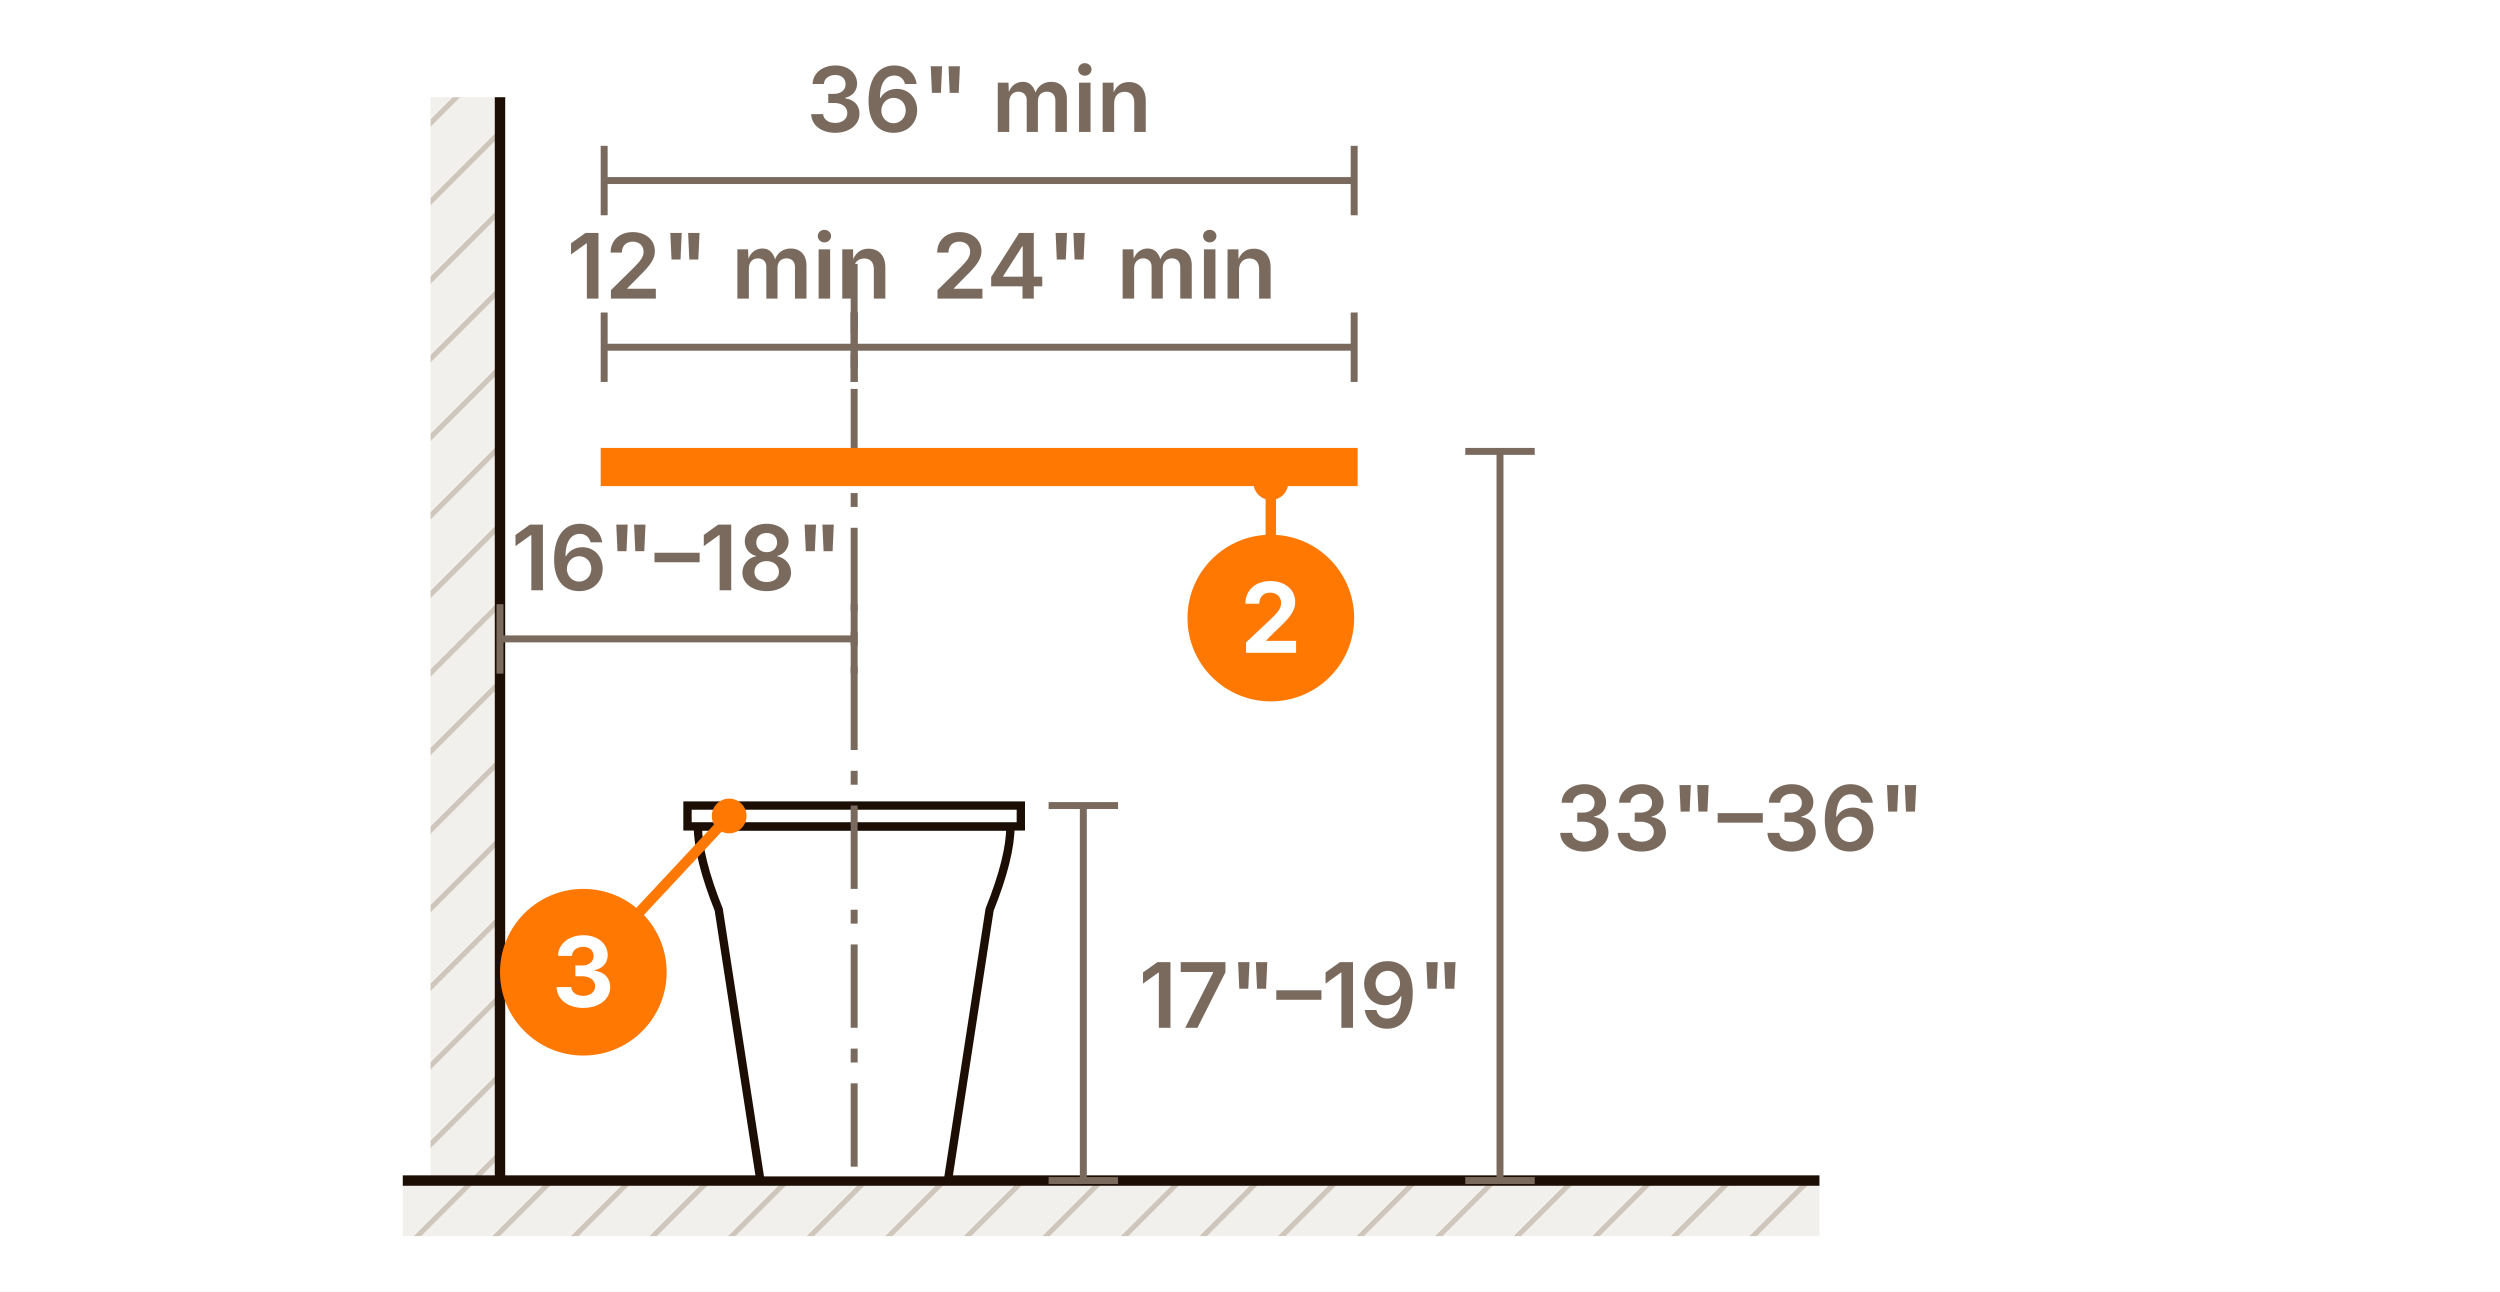
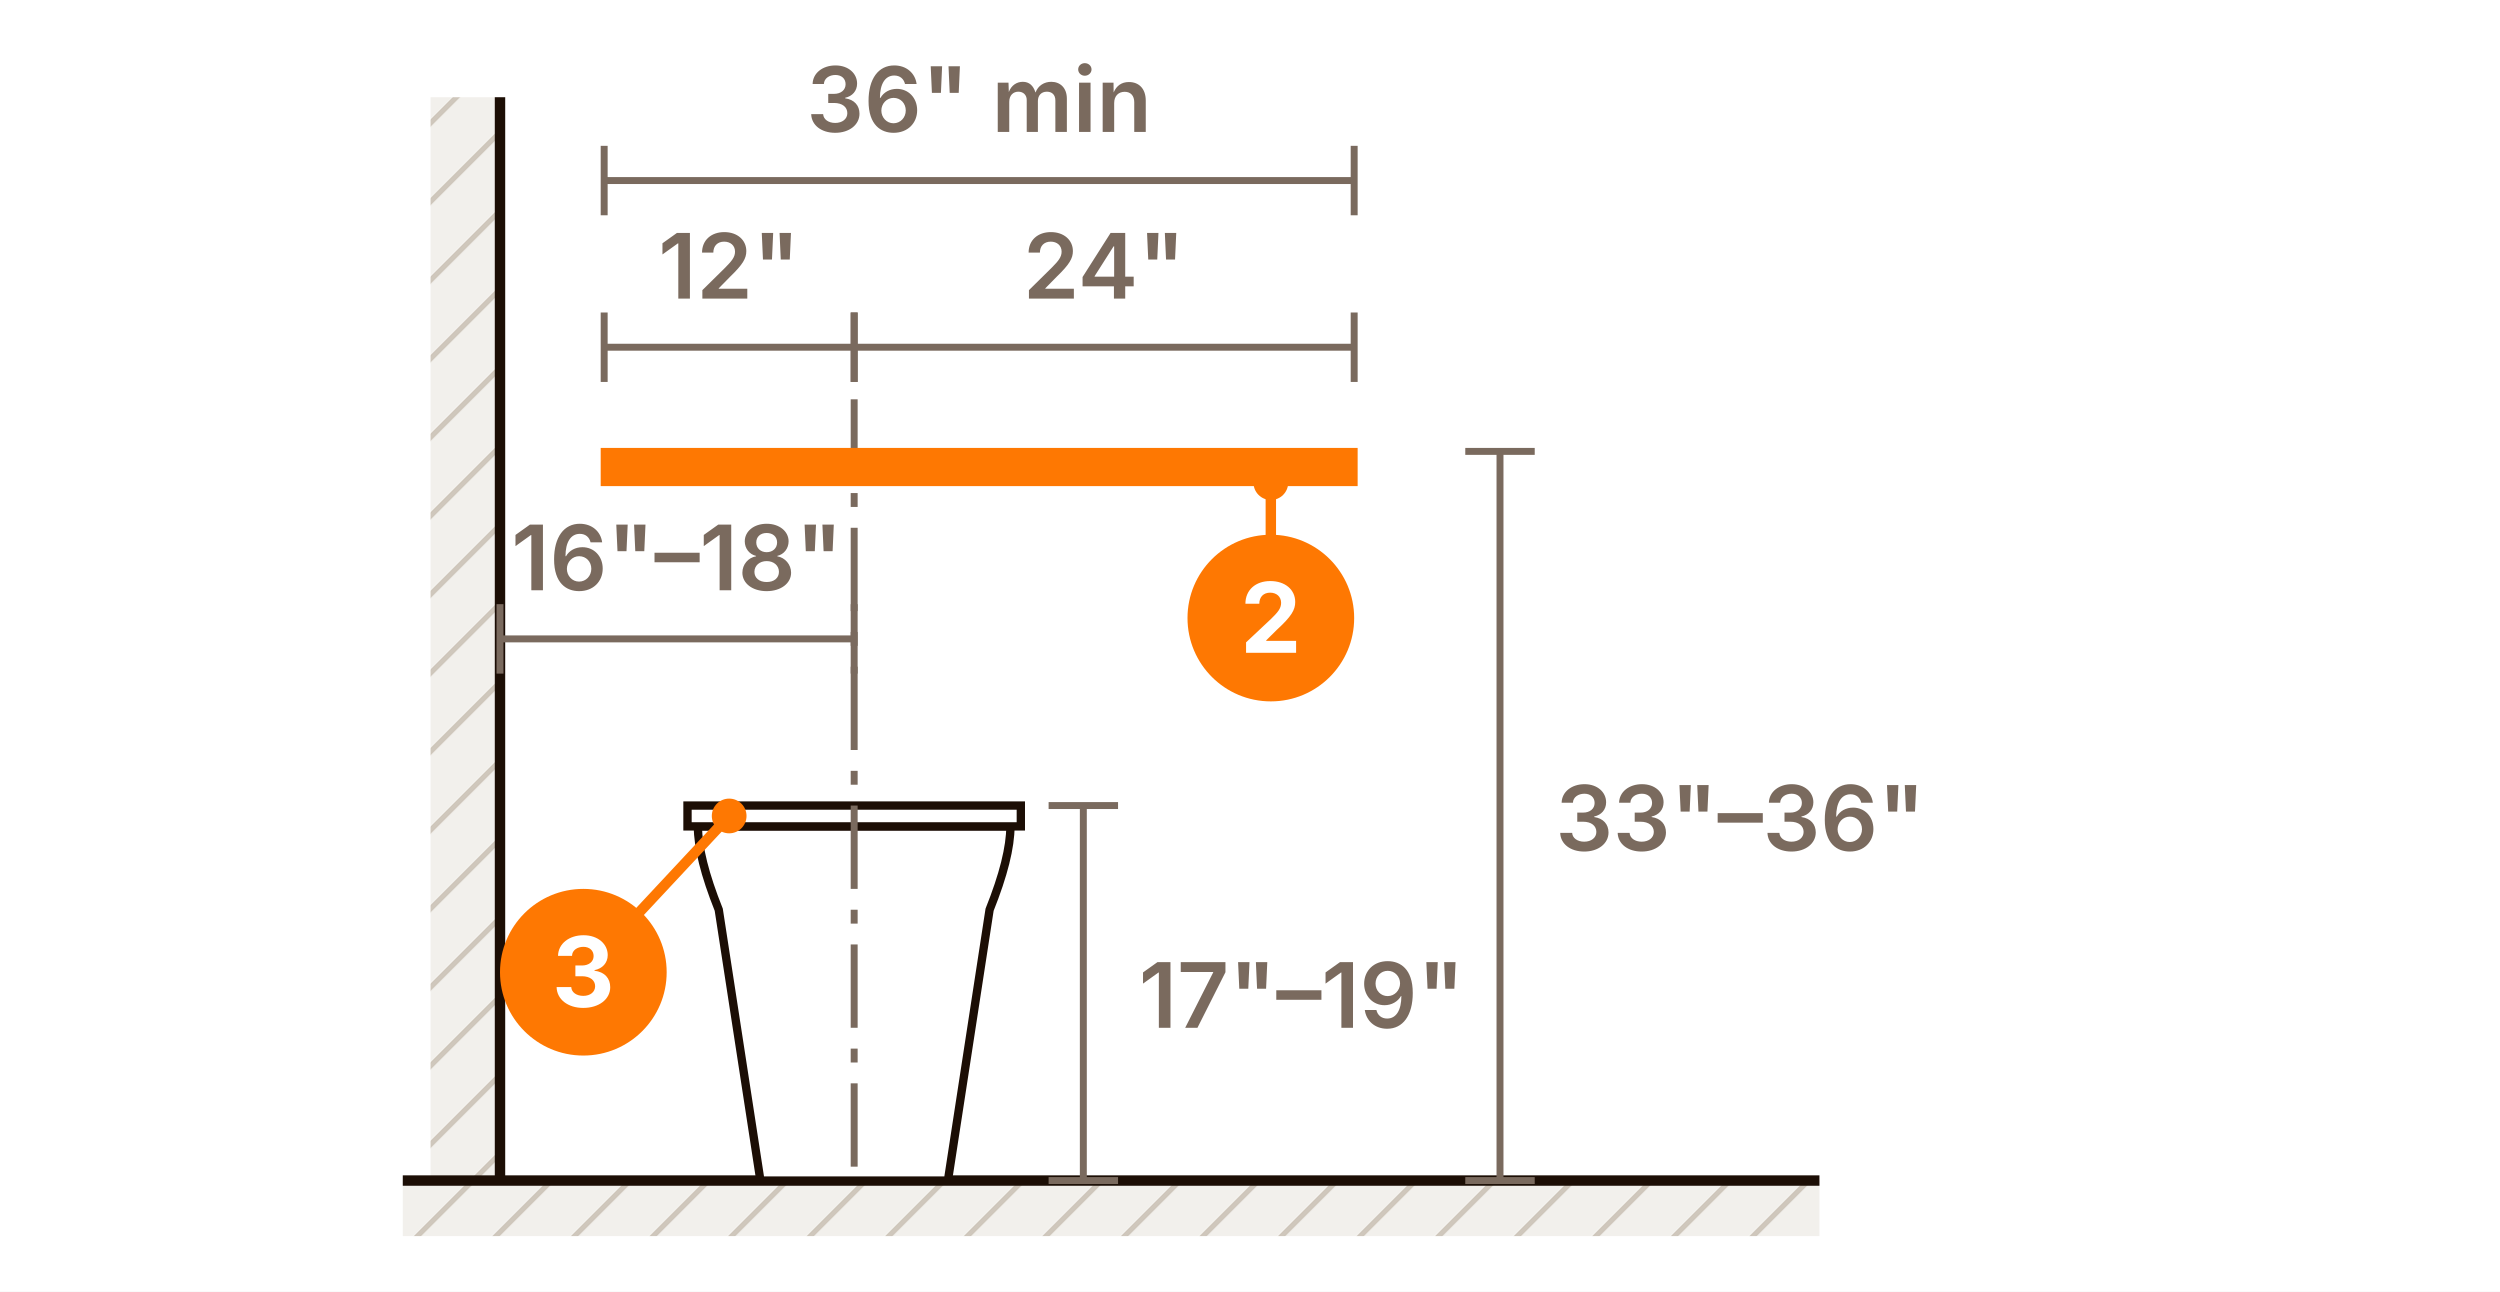
<svg xmlns="http://www.w3.org/2000/svg" viewBox="0 0 360 186" width="360" height="186" role="img" aria-labelledby="t-accessible-stall-heights-m1 d-accessible-stall-heights-m1" font-family="Inter, ui-sans-serif, system-ui, sans-serif">
  <defs>
    <pattern id="hatch-accessible-stall-heights-m1" width="8" height="8" patternUnits="userSpaceOnUse" patternTransform="rotate(45)">
      <rect width="8" height="8" fill="#f2f0ec" />
      <line x1="0" y1="0" x2="0" y2="8" stroke="#cfc7bc" stroke-width="1.5" />
    </pattern>
    <marker id="tick-accessible-stall-heights-m1" viewBox="0 0 10 10" refX="5" refY="5" markerWidth="8" markerHeight="8" orient="auto">
      <path d="M2 8 L8 2" stroke="#7a6a5e" stroke-width="1.5" />
    </marker>
  </defs>
  <rect width="360" height="186" fill="#ffffff" />
  <rect x="62" y="14" width="10" height="156" fill="url(#hatch-accessible-stall-heights-m1)" stroke="none" stroke-width="1.5" />
  <line x1="72" y1="14" x2="72" y2="170" stroke="#1c0e05" stroke-width="1.5" />
  <rect x="58" y="170" width="204" height="8" fill="url(#hatch-accessible-stall-heights-m1)" stroke="none" stroke-width="1.5" />
  <line x1="58" y1="170" x2="262" y2="170" stroke="#1c0e05" stroke-width="1.5" />
  <path d="M109.5 170 L103.5 131 Q100.5 123.5 100.5 119 H145.5 Q145.5 123.5 142.5 131 L136.5 170 Z" fill="#fff" stroke="#1c0e05" stroke-width="1.2" />
  <rect x="99" y="116" width="48" height="3" fill="#ffffff" stroke="#1c0e05" stroke-width="1.2" />
-   <line x1="123" y1="168" x2="123" y2="38" stroke="#7a6a5e" stroke-width="1" stroke-dasharray="12 3 2 3" />
+   <line x1="123" y1="168" x2="123" y2="57.5" stroke="#7a6a5e" stroke-width="1" stroke-dasharray="12 3 2 3" />
  <rect x="87" y="65" width="108" height="4.5" fill="#fe7802" stroke="#fe7802" stroke-width="1" />
  <line x1="87" y1="50" x2="123" y2="50" stroke="#7a6a5e" stroke-width="1" />
  <line x1="87" y1="45" x2="87" y2="55" stroke="#7a6a5e" stroke-width="1" />
  <line x1="123" y1="45" x2="123" y2="55" stroke="#7a6a5e" stroke-width="1" />
-   <text x="105" y="43" font-size="13" font-weight="600" fill="#7a6a5e" text-anchor="middle">12" min</text>
+   <text x="105" y="43" font-size="13" font-weight="600" fill="#7a6a5e" text-anchor="middle">12"</text>
  <line x1="123" y1="50" x2="195" y2="50" stroke="#7a6a5e" stroke-width="1" />
  <line x1="123" y1="45" x2="123" y2="55" stroke="#7a6a5e" stroke-width="1" />
  <line x1="195" y1="45" x2="195" y2="55" stroke="#7a6a5e" stroke-width="1" />
-   <text x="159" y="43" font-size="13" font-weight="600" fill="#7a6a5e" text-anchor="middle">24" min</text>
+   <text x="159" y="43" font-size="13" font-weight="600" fill="#7a6a5e" text-anchor="middle">24"</text>
  <line x1="87" y1="26" x2="195" y2="26" stroke="#7a6a5e" stroke-width="1" />
  <line x1="87" y1="21" x2="87" y2="31" stroke="#7a6a5e" stroke-width="1" />
  <line x1="195" y1="21" x2="195" y2="31" stroke="#7a6a5e" stroke-width="1" />
  <text x="141" y="19" font-size="13" font-weight="600" fill="#7a6a5e" text-anchor="middle">36" min</text>
  <line x1="72" y1="92" x2="123" y2="92" stroke="#7a6a5e" stroke-width="1" />
  <line x1="72" y1="87" x2="72" y2="97" stroke="#7a6a5e" stroke-width="1" />
  <line x1="123" y1="87" x2="123" y2="97" stroke="#7a6a5e" stroke-width="1" />
  <text x="97.5" y="85" font-size="13" font-weight="600" fill="#7a6a5e" text-anchor="middle">16"–18"</text>
  <line x1="156" y1="116" x2="156" y2="170" stroke="#7a6a5e" stroke-width="1" />
  <line x1="151" y1="116" x2="161" y2="116" stroke="#7a6a5e" stroke-width="1" />
  <line x1="151" y1="170" x2="161" y2="170" stroke="#7a6a5e" stroke-width="1" />
  <text x="164" y="148" font-size="13" font-weight="600" fill="#7a6a5e" text-anchor="start">17"–19"</text>
  <line x1="216" y1="65" x2="216" y2="170" stroke="#7a6a5e" stroke-width="1" />
  <line x1="211" y1="65" x2="221" y2="65" stroke="#7a6a5e" stroke-width="1" />
  <line x1="211" y1="170" x2="221" y2="170" stroke="#7a6a5e" stroke-width="1" />
  <text x="224" y="122.5" font-size="13" font-weight="600" fill="#7a6a5e" text-anchor="start">33"–36"</text>
  <line x1="183" y1="89" x2="183" y2="69.5" stroke="#fe7802" stroke-width="1.5" />
  <circle cx="183" cy="69.5" r="2.5" fill="#fe7802" />
  <circle cx="183" cy="89" r="12" fill="#fe7802" />
  <text x="183" y="94" font-size="14" font-weight="700" fill="#fff" text-anchor="middle">2</text>
  <line x1="84" y1="140" x2="105" y2="117.5" stroke="#fe7802" stroke-width="1.5" />
  <circle cx="105" cy="117.5" r="2.5" fill="#fe7802" />
  <circle cx="84" cy="140" r="12" fill="#fe7802" />
  <text x="84" y="145" font-size="14" font-weight="700" fill="#fff" text-anchor="middle">3</text>
</svg>
